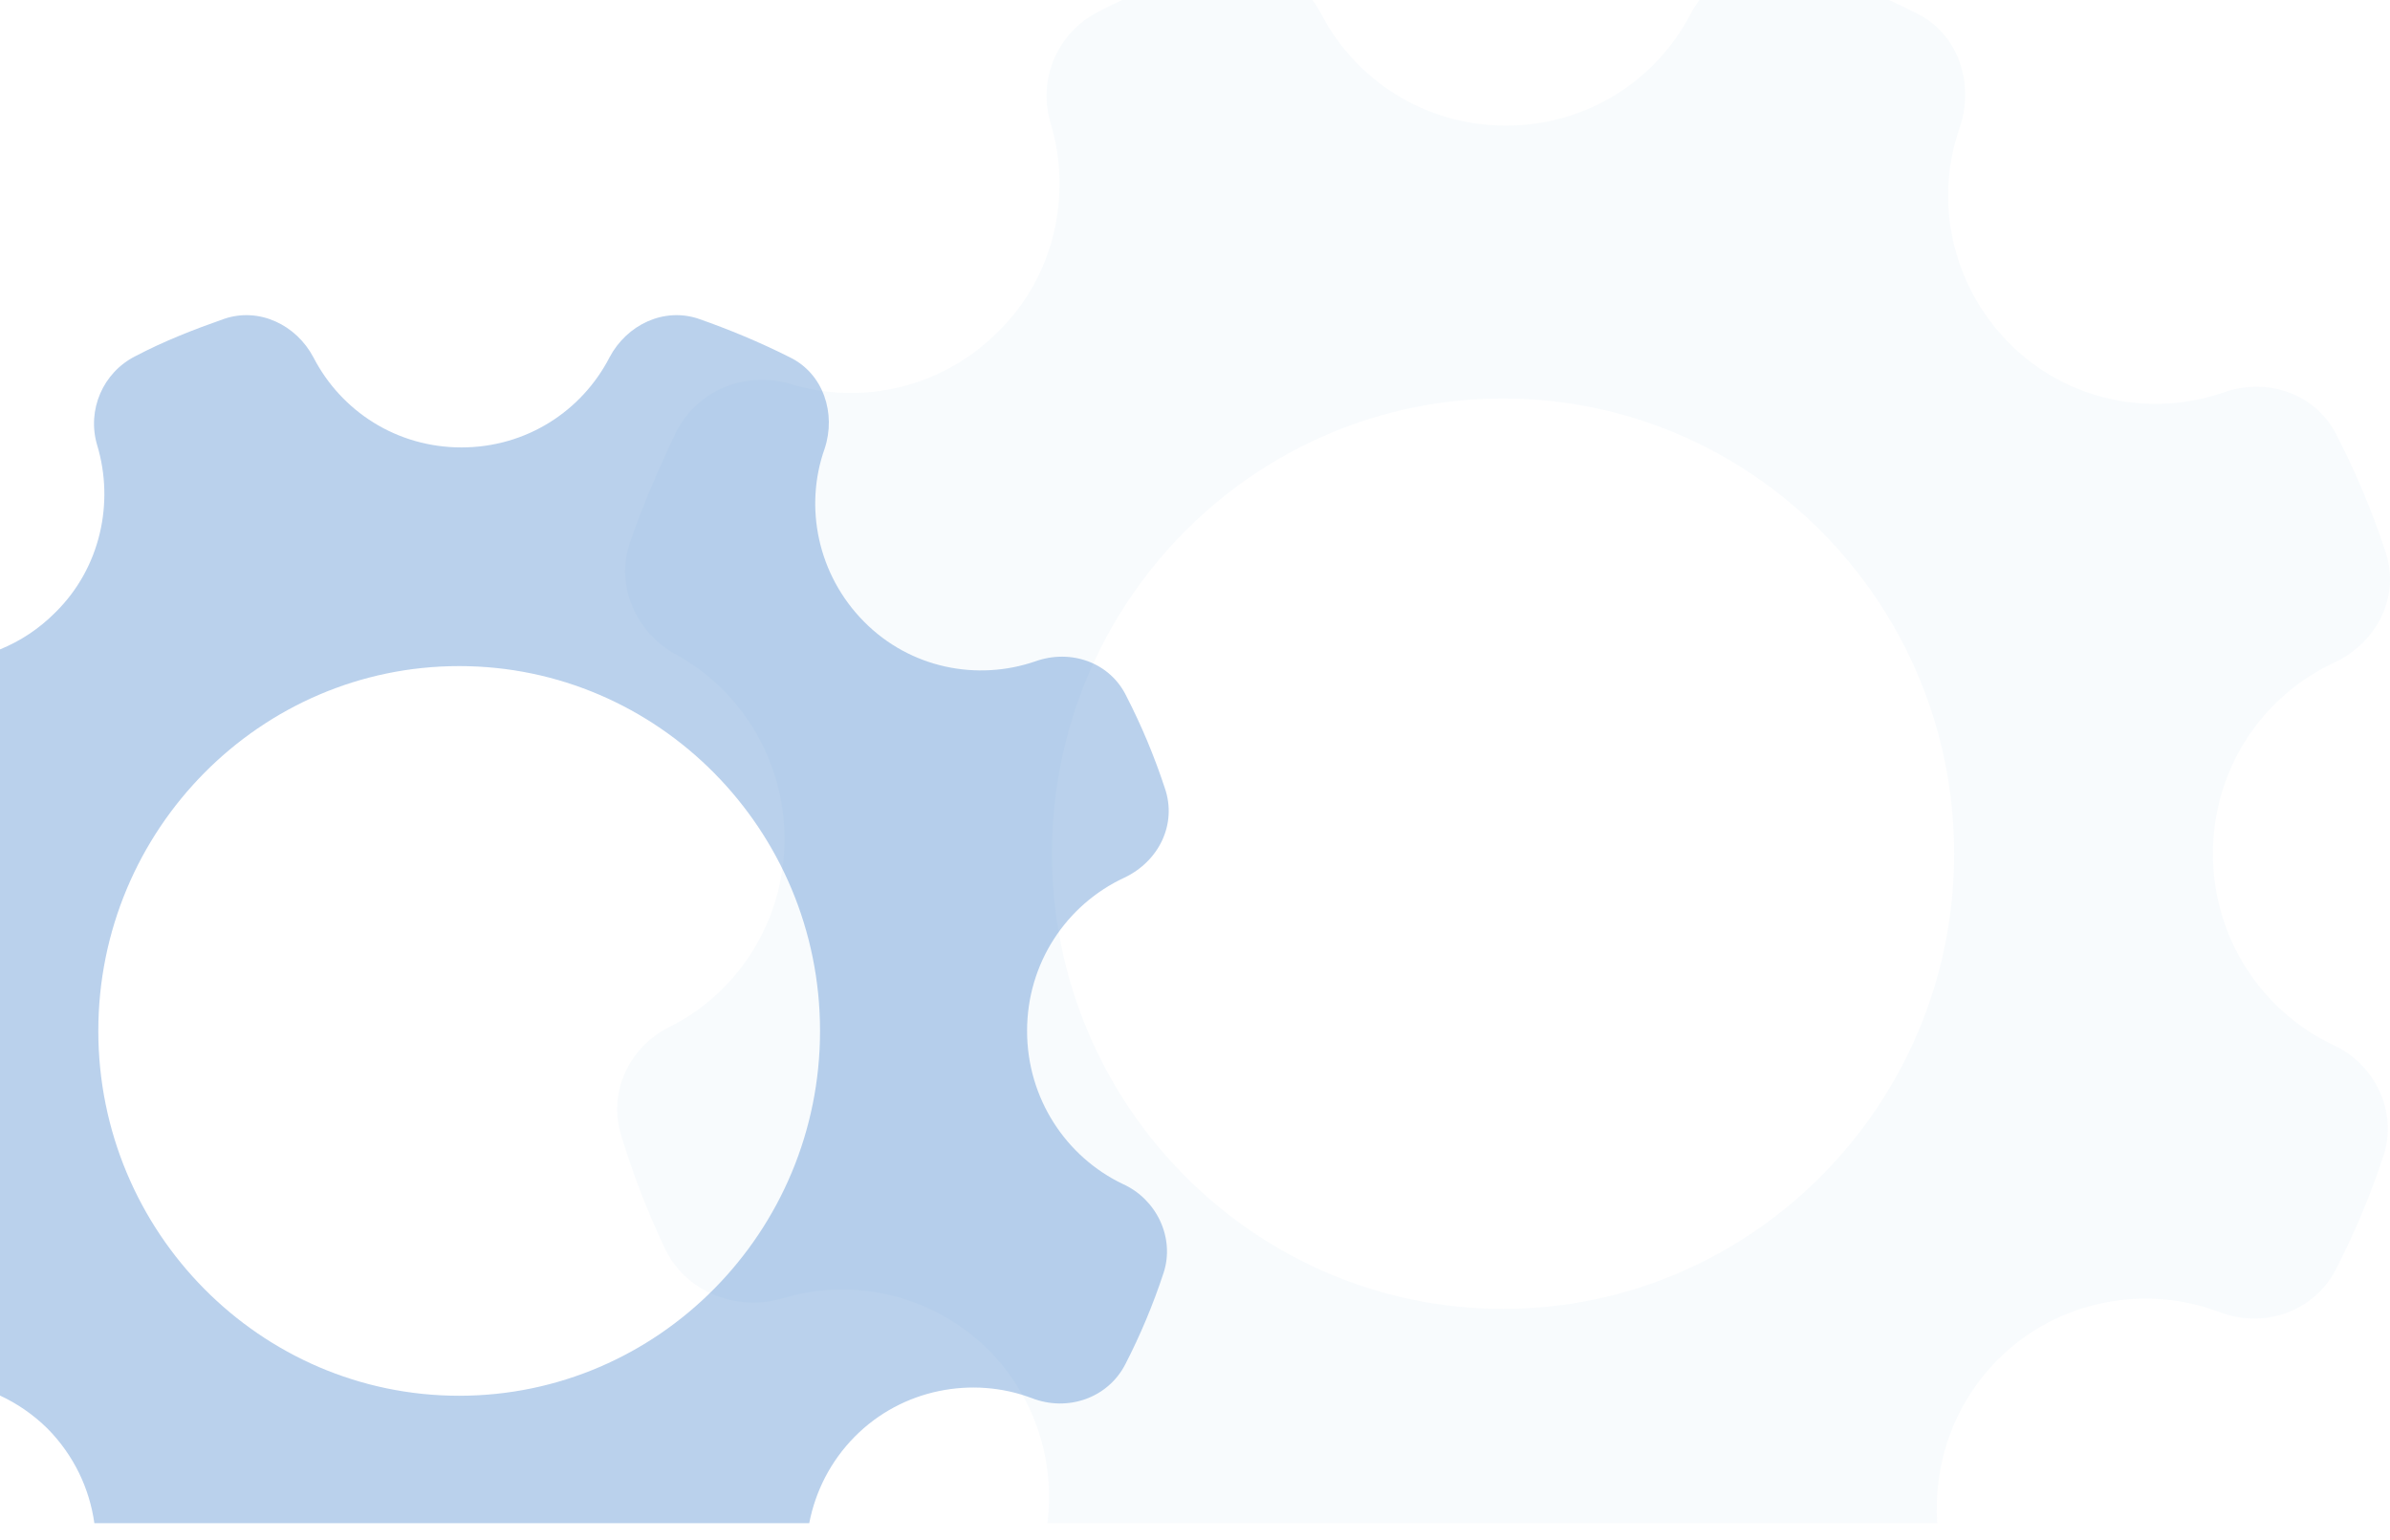
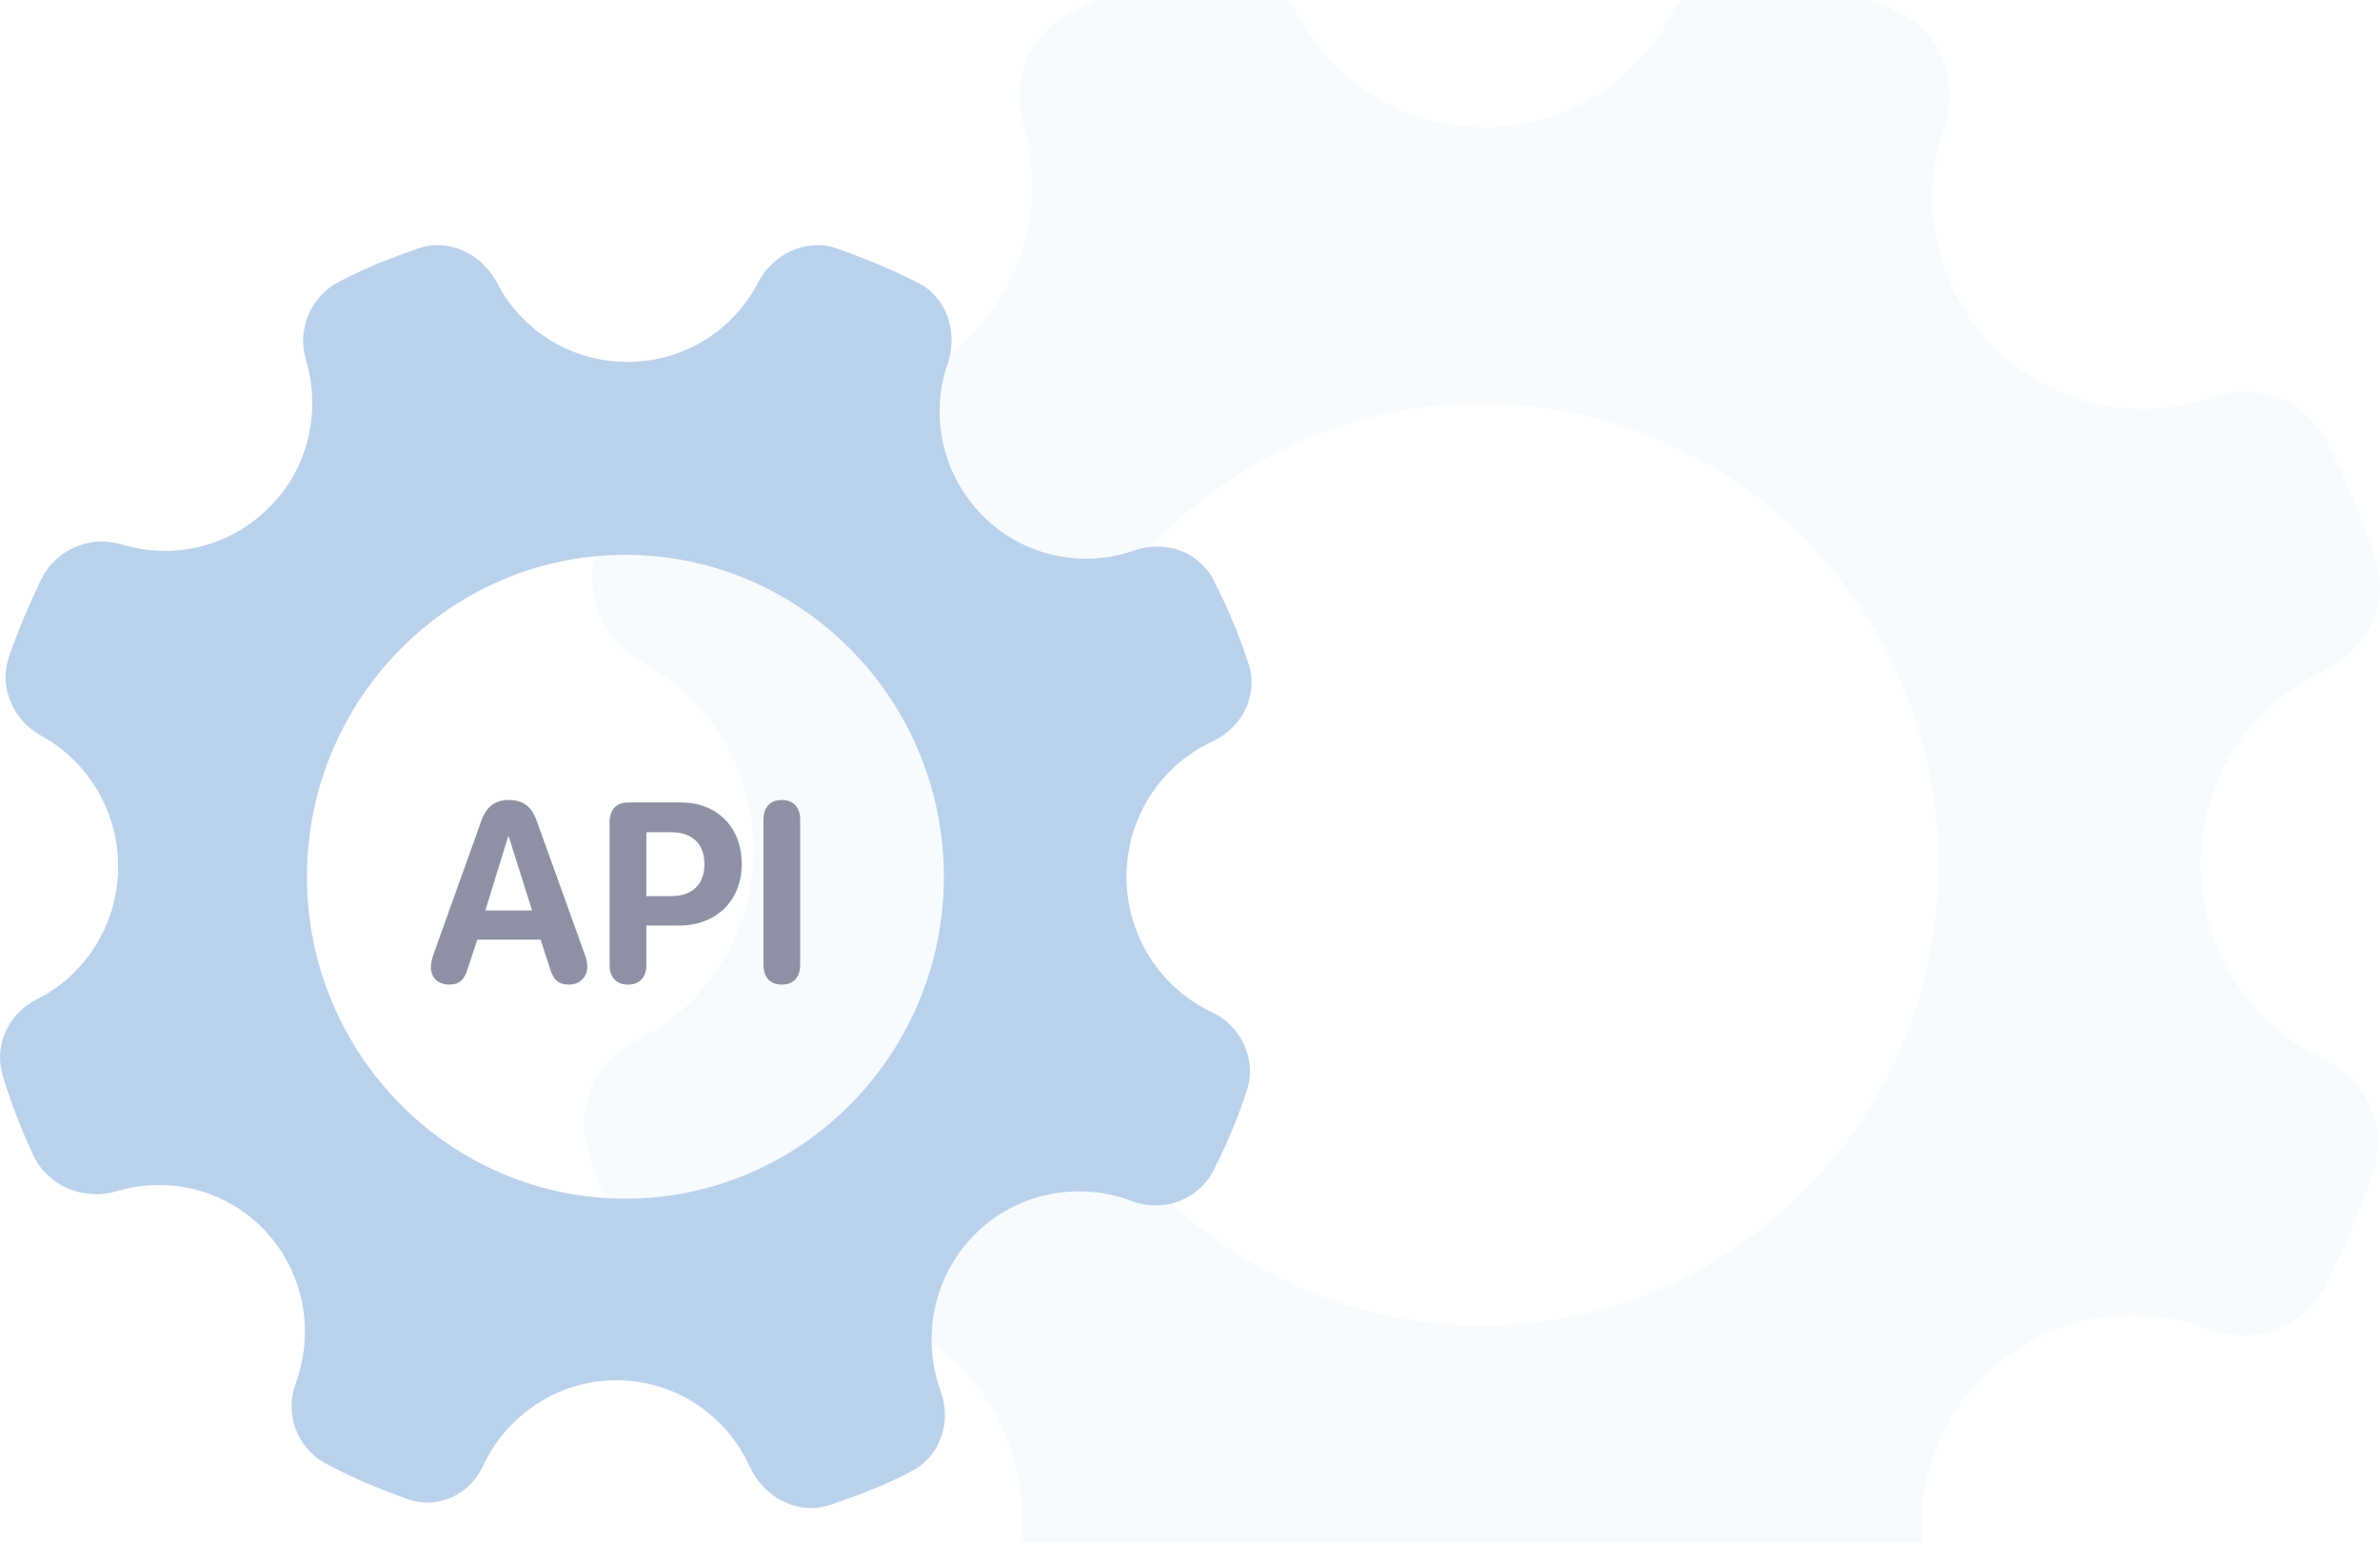
- <svg xmlns="http://www.w3.org/2000/svg" width="118" height="76" viewBox="0 0 118 76" fill="none">
-   <path d="M93.263 0C93.719 0.21 94.174 0.429 94.624 0.656C96.694 1.665 97.479 4.114 96.766 6.275C95.481 9.877 96.337 14.056 99.192 16.938C102.048 19.819 106.188 20.611 109.757 19.387C111.97 18.594 114.396 19.459 115.396 21.548C116.324 23.349 117.11 25.222 117.752 27.167C118.537 29.4 117.394 31.705 115.253 32.714C111.684 34.371 109.258 37.973 109.258 42.151C109.258 46.33 111.684 49.932 115.182 51.589C117.252 52.526 118.394 54.902 117.68 57.063C117.037 59.009 116.252 60.882 115.324 62.683C114.253 64.772 111.756 65.636 109.543 64.772C105.902 63.403 101.548 64.196 98.621 67.149C96.438 69.353 95.446 72.319 95.647 75.209H51.715C52.096 72.162 51.124 68.993 48.797 66.644C46.013 63.907 42.087 63.044 38.59 64.124C36.306 64.772 33.807 63.764 32.808 61.602C31.951 59.801 31.237 57.928 30.666 56.055C30.024 53.966 31.024 51.732 33.023 50.724C36.377 49.066 38.732 45.537 38.732 41.431C38.732 37.469 36.52 34.01 33.308 32.281C31.381 31.201 30.381 28.896 31.095 26.807C31.737 24.934 32.522 23.133 33.379 21.332C34.45 19.243 36.805 18.306 39.018 18.954C42.515 20.035 46.513 19.17 49.297 16.36C52.081 13.623 52.937 9.589 51.866 6.059C51.224 3.898 52.224 1.592 54.223 0.584C54.613 0.379 55.008 0.186 55.404 0H64.8C64.953 0.206 65.092 0.425 65.215 0.656C66.928 3.97 70.354 6.203 74.352 6.203C78.349 6.203 81.775 3.97 83.488 0.656C83.611 0.425 83.751 0.206 83.904 0H93.263ZM74.21 19.675C61.932 19.675 51.94 29.76 51.94 42.151C51.94 54.542 61.932 64.628 74.21 64.628C86.487 64.628 96.481 54.542 96.481 42.151C96.481 29.76 86.487 19.675 74.21 19.675Z" fill="#216BC1" fill-opacity="0.03" />
-   <path d="M30.094 17.645C30.95 16.029 32.778 15.163 34.491 15.74C35.976 16.26 37.517 16.895 39.002 17.645C40.658 18.454 41.287 20.417 40.716 22.149C39.688 25.036 40.373 28.385 42.657 30.694C44.941 33.004 48.253 33.639 51.108 32.657C52.879 32.022 54.821 32.715 55.62 34.39C56.362 35.833 56.99 37.335 57.504 38.894C58.132 40.683 57.219 42.531 55.506 43.339C52.651 44.667 50.709 47.554 50.709 50.902C50.709 54.251 52.65 57.139 55.448 58.467C57.104 59.218 58.018 61.122 57.447 62.855C56.933 64.413 56.305 65.914 55.562 67.357C54.706 69.032 52.708 69.725 50.938 69.032C48.025 67.935 44.542 68.57 42.2 70.938C41.004 72.147 40.256 73.643 39.954 75.209H4.659C4.42 73.501 3.648 71.855 2.341 70.533C1.638 69.841 0.845 69.299 0 68.907V32.065C0.997 31.659 1.933 31.049 2.74 30.232C4.967 28.038 5.652 24.805 4.796 21.976C4.282 20.244 5.082 18.396 6.681 17.588C8.108 16.837 9.593 16.26 11.078 15.74C12.791 15.163 14.618 16.029 15.475 17.645C16.845 20.302 19.586 22.092 22.784 22.092C25.982 22.092 28.723 20.301 30.094 17.645ZM22.671 32.889C12.849 32.889 4.855 40.971 4.854 50.902C4.854 60.833 12.849 68.917 22.671 68.917C32.493 68.917 40.487 60.833 40.487 50.902C40.487 40.971 32.493 32.889 22.671 32.889Z" fill="#216BC1" fill-opacity="0.31" />
+ <svg xmlns="http://www.w3.org/2000/svg" width="116" height="76" viewBox="0 0 116 76" fill="none">
+   <path d="M91.263 0C91.719 0.21 92.174 0.429 92.624 0.656C94.694 1.665 95.48 4.114 94.766 6.275C93.481 9.877 94.337 14.056 97.192 16.938C100.048 19.819 104.188 20.611 107.757 19.387C109.97 18.594 112.396 19.459 113.396 21.548C114.324 23.349 115.11 25.222 115.752 27.167C116.537 29.4 115.394 31.705 113.253 32.714C109.684 34.371 107.258 37.973 107.258 42.151C107.258 46.33 109.684 49.932 113.182 51.589C115.252 52.526 116.394 54.902 115.68 57.063C115.037 59.009 114.252 60.882 113.324 62.683C112.253 64.772 109.756 65.636 107.543 64.772C103.902 63.403 99.548 64.196 96.621 67.149C94.438 69.353 93.446 72.319 93.647 75.209H49.715C50.096 72.162 49.124 68.993 46.797 66.644C44.013 63.907 40.087 63.044 36.59 64.124C34.306 64.772 31.807 63.764 30.808 61.602C29.951 59.801 29.237 57.928 28.666 56.055C28.024 53.966 29.024 51.732 31.023 50.724C34.377 49.066 36.733 45.537 36.733 41.431C36.732 37.469 34.52 34.01 31.308 32.281C29.381 31.201 28.381 28.896 29.095 26.807C29.737 24.934 30.522 23.133 31.379 21.332C32.45 19.243 34.805 18.306 37.018 18.954C40.515 20.035 44.513 19.17 47.297 16.36C50.081 13.623 50.937 9.589 49.866 6.059C49.224 3.898 50.224 1.592 52.223 0.584C52.613 0.379 53.008 0.186 53.404 0H62.8C62.953 0.206 63.092 0.425 63.215 0.656C64.928 3.97 68.354 6.203 72.352 6.203C76.349 6.203 79.775 3.97 81.488 0.656C81.611 0.425 81.751 0.206 81.904 0H91.263ZM72.21 19.675C59.932 19.675 49.94 29.76 49.94 42.151C49.94 54.542 59.932 64.628 72.21 64.628C84.487 64.628 94.481 54.542 94.481 42.151C94.481 29.76 84.488 19.675 72.21 19.675Z" fill="#216BC1" fill-opacity="0.03" />
+   <path d="M36.948 13.769C37.694 12.361 39.287 11.606 40.779 12.109C42.073 12.562 43.416 13.116 44.709 13.769C46.151 14.473 46.699 16.183 46.202 17.692C45.307 20.207 45.904 23.125 47.894 25.137C49.883 27.148 52.769 27.703 55.256 26.848C56.798 26.294 58.489 26.898 59.185 28.356C59.832 29.614 60.38 30.921 60.827 32.279C61.374 33.839 60.578 35.448 59.086 36.152C56.599 37.309 54.907 39.825 54.907 42.742C54.907 45.659 56.599 48.174 59.036 49.331C60.479 49.985 61.275 51.644 60.777 53.153C60.33 54.511 59.782 55.819 59.136 57.077C58.389 58.535 56.648 59.139 55.106 58.536C52.569 57.58 49.535 58.133 47.495 60.195C45.456 62.257 44.908 65.275 45.853 67.841C46.401 69.35 45.803 71.06 44.36 71.764C43.117 72.418 41.774 72.921 40.431 73.374C38.888 73.877 37.247 73.022 36.551 71.513C35.407 68.998 32.919 67.288 30.033 67.288C27.198 67.288 24.711 68.998 23.566 71.412C22.92 72.871 21.327 73.625 19.835 73.072C18.442 72.569 17.099 72.016 15.806 71.311C14.463 70.557 13.866 68.897 14.413 67.438C15.358 64.873 14.811 61.906 12.771 59.844C10.831 57.932 8.095 57.328 5.657 58.083C4.065 58.535 2.325 57.832 1.628 56.323C1.031 55.066 0.533 53.757 0.135 52.449C-0.313 50.991 0.384 49.432 1.776 48.727C4.114 47.571 5.757 45.106 5.757 42.239C5.757 39.473 4.214 37.058 1.976 35.85C0.633 35.096 -0.064 33.487 0.434 32.028C0.881 30.72 1.428 29.462 2.025 28.205C2.772 26.746 4.414 26.092 5.956 26.545C8.394 27.299 11.179 26.696 13.119 24.734C15.059 22.823 15.656 20.006 14.91 17.542C14.463 16.033 15.159 14.423 16.552 13.719C17.796 13.065 19.089 12.562 20.383 12.109C21.875 11.607 23.467 12.361 24.213 13.769C25.407 16.083 27.795 17.642 30.581 17.642C33.367 17.642 35.754 16.083 36.948 13.769ZM30.482 27.049C21.926 27.049 14.961 34.09 14.961 42.742C14.961 51.393 21.926 58.435 30.482 58.435C39.039 58.435 46.003 51.393 46.003 42.742C46.003 34.091 39.039 27.049 30.482 27.049Z" fill="#BAD1EC" />
+   <path d="M21.907 48C21.35 48 21 47.666 21 47.138C21 46.986 21.042 46.779 21.119 46.555L23.452 40.038C23.701 39.328 24.122 39 24.797 39C25.496 39 25.91 39.316 26.165 40.032L28.511 46.555C28.593 46.791 28.623 46.956 28.623 47.138C28.623 47.642 28.25 48 27.729 48C27.225 48 26.959 47.763 26.799 47.192L26.349 45.808H23.263L22.813 47.174C22.647 47.757 22.38 48 21.907 48ZM23.654 44.387H25.934L24.803 40.798H24.761L23.654 44.387Z" fill="#8D91A3" />
+   <path d="M30.607 48C30.045 48 29.713 47.648 29.713 47.047V40.075C29.713 39.474 30.045 39.121 30.607 39.121H33.19C34.943 39.121 36.151 40.318 36.151 42.121C36.151 43.919 34.901 45.121 33.101 45.121H31.502V47.047C31.502 47.648 31.17 48 30.607 48ZM31.502 43.688H32.71C33.735 43.688 34.333 43.13 34.333 42.127C34.333 41.132 33.741 40.573 32.716 40.573H31.502V43.688Z" fill="#8D91A3" />
+   <path d="M38.106 48C37.543 48 37.212 47.648 37.212 47.047V39.959C37.212 39.352 37.543 39 38.106 39C38.669 39 39 39.352 39 39.959V47.047C39 47.648 38.669 48 38.106 48Z" fill="#8D91A3" />
</svg>
